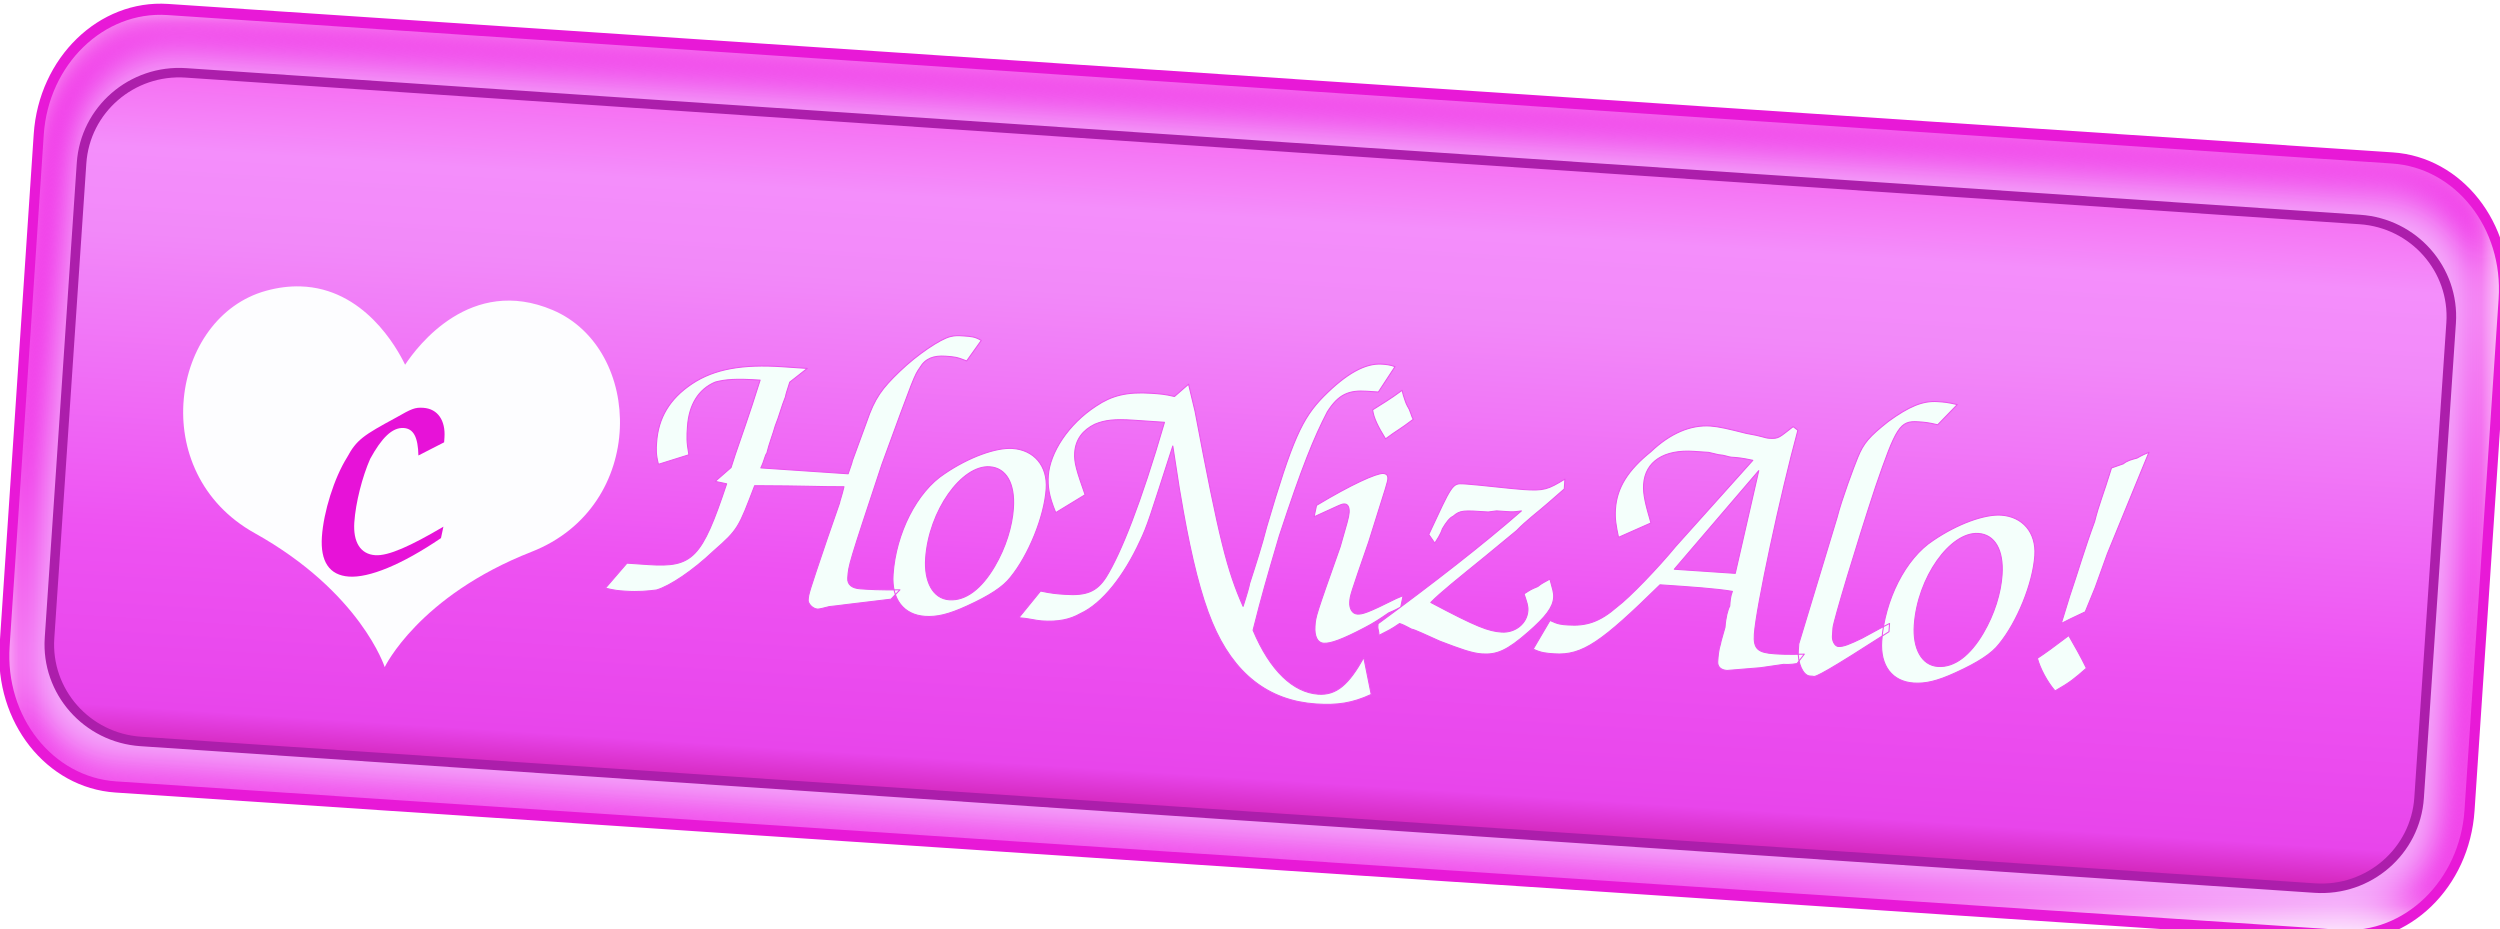
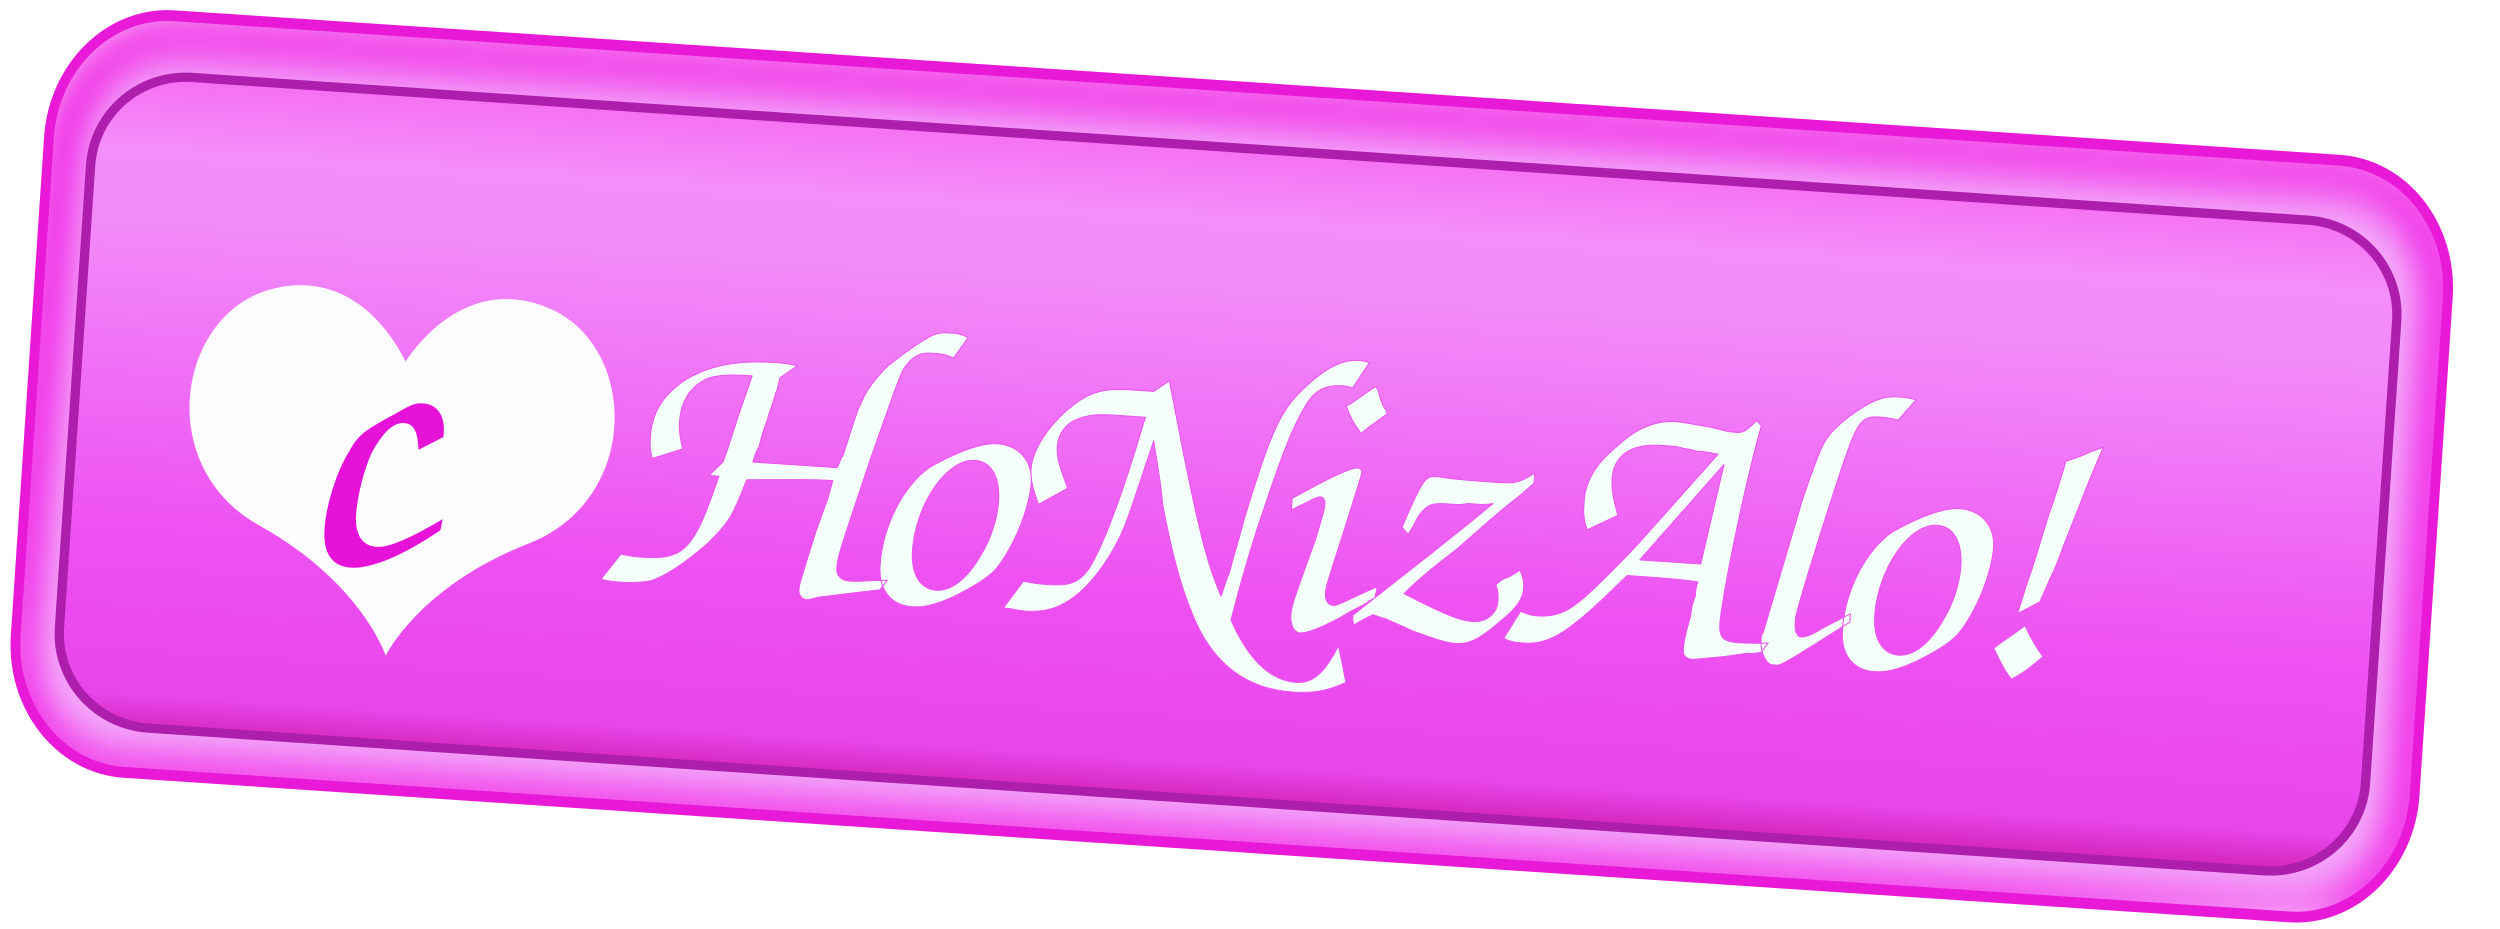
<svg xmlns="http://www.w3.org/2000/svg" xmlns:xlink="http://www.w3.org/1999/xlink" width="23.653mm" height="8.78mm" viewBox="0 0 23.653 8.78" version="1.1" id="svg1" xml:space="preserve">
  <defs id="defs1">
    <clipPath clipPathUnits="userSpaceOnUse" id="clipPath33">
      <path style="fill:none;fill-opacity:1;stroke:#e819d7;stroke-width:0.1;stroke-linecap:round;stroke-linejoin:round;stroke-dasharray:none;stroke-opacity:1" d="m 112.303,31.897 h 20.359 a 1.099,1.099 45 0 1 1.099,1.099 v 4.228 a 1.099,1.099 135 0 1 -1.099,1.099 H 112.303 a 1.099,1.099 45 0 1 -1.099,-1.099 v -4.228 a 1.099,1.099 135 0 1 1.099,-1.099 z" id="path33" />
    </clipPath>
    <clipPath clipPathUnits="userSpaceOnUse" id="clipPath56">
      <path style="fill:none;fill-opacity:1;stroke:#e819d7;stroke-width:0.092;stroke-linecap:round;stroke-linejoin:round;stroke-dasharray:none;stroke-opacity:1" d="m 111.204,31.897 h 22.557 v 6.426 H 111.204 Z" id="path56" transform="matrix(0.9999997,-6.3969651e-4,7.8417865e-4,0.9999998,6.7540046e-4,0.0399487)" />
    </clipPath>
    <filter style="color-interpolation-filters:sRGB" id="filter12" x="-0.029" y="-0.101" width="1.057" height="1.201">
      <feGaussianBlur stdDeviation="0.191" id="feGaussianBlur12" />
    </filter>
    <linearGradient xlink:href="#linearGradient9" id="linearGradient56" gradientUnits="userSpaceOnUse" x1="121.976" y1="38.457" x2="121.956" y2="31.847" />
    <linearGradient id="linearGradient9">
      <stop style="stop-color:#cd1cab;stop-opacity:1;" offset="0" id="stop9" />
      <stop style="stop-color:#e845eb;stop-opacity:1;" offset="0.075" id="stop15" />
      <stop style="stop-color:#ee52f2;stop-opacity:1;" offset="0.332" id="stop22" />
      <stop style="stop-color:#f289f9;stop-opacity:1;" offset="0.763" id="stop12" />
      <stop style="stop-color:#f48efb;stop-opacity:1;" offset="0.886" id="stop11" />
      <stop style="stop-color:#f66ef2;stop-opacity:1;" offset="1" id="stop10" />
    </linearGradient>
    <clipPath clipPathUnits="userSpaceOnUse" id="clipPath4">
-       <path style="fill:none;fill-opacity:1;stroke:#e819d7;stroke-width:0.092;stroke-linecap:round;stroke-linejoin:round;stroke-dasharray:none;stroke-opacity:1" d="m 112.303,31.897 h 20.359 a 1.099,1.099 45 0 1 1.099,1.099 v 4.228 a 1.099,1.099 135 0 1 -1.099,1.099 H 112.303 a 1.099,1.099 45 0 1 -1.099,-1.099 v -4.228 a 1.099,1.099 135 0 1 1.099,-1.099 z" id="path4" transform="matrix(0.9999997,-6.3969651e-4,7.8417865e-4,0.9999998,0.00272848,0.01037006)" />
+       <path style="fill:none;fill-opacity:1;stroke:#e819d7;stroke-width:0.092;stroke-linecap:round;stroke-linejoin:round;stroke-dasharray:none;stroke-opacity:1" d="m 111.204,31.897 h 22.557 v 6.426 H 111.204 Z" id="path4" transform="matrix(0.9999997,-6.3969651e-4,7.8417865e-4,0.9999998,0.00272848,0.01037006)" />
+     </clipPath>
+     <clipPath clipPathUnits="userSpaceOnUse" id="clipPath3">
+       <path style="fill:none;fill-opacity:1;stroke:#e819d7;stroke-width:0.092;stroke-linecap:round;stroke-linejoin:round;stroke-dasharray:none;stroke-opacity:1" d="m 111.204,31.897 h 22.557 v 6.426 H 111.204 Z" id="path3" transform="matrix(0.9999997,-6.3969863e-4,7.8417786e-4,0.9999997,0.00272877,0.01037041)" />
+     </clipPath>
+     <clipPath clipPathUnits="userSpaceOnUse" id="clipPath6">
+       <path style="fill:none;fill-opacity:1;stroke:#e819d7;stroke-width:0.092;stroke-linecap:round;stroke-linejoin:round;stroke-dasharray:none;stroke-opacity:1" d="m 112.303,31.897 h 20.359 a 1.099,1.099 45 0 1 1.099,1.099 v 4.228 a 1.099,1.099 135 0 1 -1.099,1.099 H 112.303 a 1.099,1.099 45 0 1 -1.099,-1.099 v -4.228 a 1.099,1.099 135 0 1 1.099,-1.099 z" id="path6" transform="matrix(0.9999997,-6.3969863e-4,7.8417786e-4,0.9999997,0.00273035,0.0103708)" />
    </clipPath>
  </defs>
  <g id="layer1" transform="translate(-111.5887,-35.01528)">
-     <path style="fill:#f4adfb;fill-opacity:1;stroke:#ef14e3;stroke-width:0.375;stroke-linecap:round;stroke-linejoin:round;stroke-dasharray:none;stroke-opacity:1;filter:url(#filter12)" d="m 112.456,31.965 20.207,-0.064 a 1.096,1.096 44.909 0 1 1.099,1.096 v 4.228 a 1.099,1.099 135 0 1 -1.099,1.099 H 112.303 a 1.073,1.073 45.687 0 1 -1.073,-1.099 l 0.1,-4.158 a 1.129,1.129 135.595 0 1 1.125,-1.102 z" id="path48" transform="matrix(1.033824,0.06972585,-0.07719967,1.144638,-0.4970702,-9.167351)" clip-path="url(#clipPath4)" />
-     <path style="fill:url(#linearGradient56);fill-opacity:1;stroke:#ac1eab;stroke-width:0.091;stroke-linecap:round;stroke-linejoin:round;stroke-dasharray:none;stroke-opacity:1" d="m 112.136,31.897 20.694,0 a 0.931,0.931 45 0 1 0.931,0.931 v 4.564 a 0.931,0.931 135 0 1 -0.931,0.931 h -20.694 a 0.931,0.931 45 0 1 -0.931,-0.931 v -4.564 a 0.931,0.931 135 0 1 0.931,-0.931 z" id="path49" transform="matrix(0.9939303,0.06703524,-0.0663914,0.9843841,4.009738,-3.211253)" />
-     <text xml:space="preserve" style="font-weight:bold;font-size:5.292px;font-family:Arial;-inkscape-font-specification:'Arial, Bold';letter-spacing:-0.151px;fill:#f4fffb;fill-opacity:1;stroke:#eb53ee;stroke-width:0.01;stroke-linecap:round;stroke-linejoin:round;stroke-dasharray:none;stroke-opacity:1" x="119.658" y="32.612" id="text49" transform="rotate(3.858448)">
-       <tspan id="tspan49" style="font-style:normal;font-variant:normal;font-weight:normal;font-stretch:normal;font-size:3.881px;font-family:'Comic Sans MS';-inkscape-font-specification:'Comic Sans MS, Normal';font-variant-ligatures:normal;font-variant-caps:normal;font-variant-numeric:normal;font-variant-east-asian:normal;letter-spacing:-0.151px;fill:#f4fffb;fill-opacity:1;stroke:#eb53ee;stroke-width:0.01;stroke-dasharray:none;stroke-opacity:1" x="119.658" y="32.612">HoNizAlo!</tspan>
+     <path style="fill:#f4adfb;fill-opacity:1;stroke:#ef14e3;stroke-width:0.375;stroke-linecap:round;stroke-linejoin:round;stroke-dasharray:none;stroke-opacity:1;filter:url(#filter12)" d="m 112.456,31.965 20.207,-0.064 a 1.096,1.096 44.909 0 1 1.099,1.096 v 4.228 a 1.099,1.099 135 0 1 -1.099,1.099 H 112.303 a 1.073,1.073 45.687 0 1 -1.073,-1.099 l 0.1,-4.158 a 1.129,1.129 135.595 0 1 1.125,-1.102 z" id="path48" transform="matrix(1.006122,0.0678575,-0.07513105,1.113967,2.612741,-7.921662)" clip-path="url(#clipPath6)" />
+     <path style="fill:url(#linearGradient56);fill-opacity:1;stroke:#ac1eab;stroke-width:0.091;stroke-linecap:round;stroke-linejoin:round;stroke-dasharray:none;stroke-opacity:1" d="m 112.136,31.897 20.694,0 a 0.931,0.931 45 0 1 0.931,0.931 v 4.564 a 0.931,0.931 135 0 1 -0.931,0.931 h -20.694 a 0.931,0.931 45 0 1 -0.931,-0.931 v -4.564 a 0.931,0.931 135 0 1 0.931,-0.931 z" id="path49" transform="matrix(0.9672972,0.06523898,-0.06461239,0.9580068,6.998786,-2.125162)" />
+     <text xml:space="preserve" style="font-weight:bold;font-size:5.15px;font-family:Arial;-inkscape-font-specification:'Arial, Bold';letter-spacing:-0.147px;fill:#f4fffb;fill-opacity:1;stroke:#eb53ee;stroke-width:0.01;stroke-linecap:round;stroke-linejoin:round;stroke-dasharray:none;stroke-opacity:1" x="119.609" y="32.528" id="text49" transform="rotate(3.858448)">
+       <tspan id="tspan49" style="font-style:normal;font-variant:normal;font-weight:normal;font-stretch:normal;font-size:3.777px;font-family:'Comic Sans MS';-inkscape-font-specification:'Comic Sans MS, Normal';font-variant-ligatures:normal;font-variant-caps:normal;font-variant-numeric:normal;font-variant-east-asian:normal;letter-spacing:-0.147px;fill:#f4fffb;fill-opacity:1;stroke:#eb53ee;stroke-width:0.01;stroke-dasharray:none;stroke-opacity:1" x="119.609" y="32.528">HoNizAlo!</tspan>
    </text>
-     <g id="g51" transform="rotate(3.858448,-96.58728,38.4531)">
+     <g id="g51" transform="matrix(0.9709984,0.0654886,-0.0654886,0.9709984,5.401668,7.410235)">
      <g id="g50" transform="translate(-0.02713816,0.08684211)">
        <path id="path50" style="opacity:1;fill:#fdfdff;fill-opacity:1;stroke:none;stroke-width:0.01;stroke-linecap:round;stroke-linejoin:round;stroke-dasharray:none;stroke-opacity:1" d="m 113.931,23.44 c -0.1,0.004 -0.207,0.023 -0.321,0.063 -0.883,0.307 -1.022,1.791 0.046,2.295 1.039,0.491 1.313,1.182 1.313,1.182 0,0 0.274,-0.692 1.313,-1.182 1.068,-0.504 0.929,-1.988 0.046,-2.295 -0.796,-0.277 -1.255,0.426 -1.359,0.61 -0.089,-0.157 -0.438,-0.696 -1.038,-0.673 z" />
        <text xml:space="preserve" style="font-weight:bold;font-size:5.292px;font-family:Arial;-inkscape-font-specification:'Arial, Bold';letter-spacing:-0.151px;fill:#e712d8;fill-opacity:1;stroke:none;stroke-width:0.1;stroke-linecap:round;stroke-linejoin:round;stroke-dasharray:none;stroke-opacity:1" x="113.951" y="26.104" id="text50">
          <tspan id="tspan50" style="font-style:normal;font-variant:normal;font-weight:normal;font-stretch:normal;font-size:3.881px;font-family:'Comic Sans MS';-inkscape-font-specification:'Comic Sans MS, Normal';font-variant-ligatures:normal;font-variant-caps:normal;font-variant-numeric:normal;font-variant-east-asian:normal;letter-spacing:-0.151px;fill:#e712d8;fill-opacity:1;stroke:none;stroke-width:0.1;stroke-opacity:1" x="113.951" y="26.104">c</tspan>
        </text>
      </g>
    </g>
-     <path style="fill:none;fill-opacity:1;stroke:#e819d7;stroke-width:0.092;stroke-linecap:round;stroke-linejoin:round;stroke-dasharray:none;stroke-opacity:1" d="m 112.303,31.897 h 20.359 a 1.099,1.099 45 0 1 1.099,1.099 v 4.228 a 1.099,1.099 135 0 1 -1.099,1.099 H 112.303 a 1.099,1.099 45 0 1 -1.099,-1.099 v -4.228 a 1.099,1.099 135 0 1 1.099,-1.099 z" id="path57" transform="matrix(1.033873,0.06899361,-0.07638895,1.144692,-0.4950494,-9.15529)" />
+     <path style="fill:none;fill-opacity:1;stroke:#e819d7;stroke-width:0.092;stroke-linecap:round;stroke-linejoin:round;stroke-dasharray:none;stroke-opacity:1" d="m 112.303,31.897 h 20.359 a 1.099,1.099 45 0 1 1.099,1.099 v 4.228 a 1.099,1.099 135 0 1 -1.099,1.099 H 112.303 a 1.099,1.099 45 0 1 -1.099,-1.099 v -4.228 a 1.099,1.099 135 0 1 1.099,-1.099 z" id="path57" transform="matrix(1.00617,0.06714488,-0.07434205,1.11402,2.614708,-7.909924)" />
  </g>
</svg>
